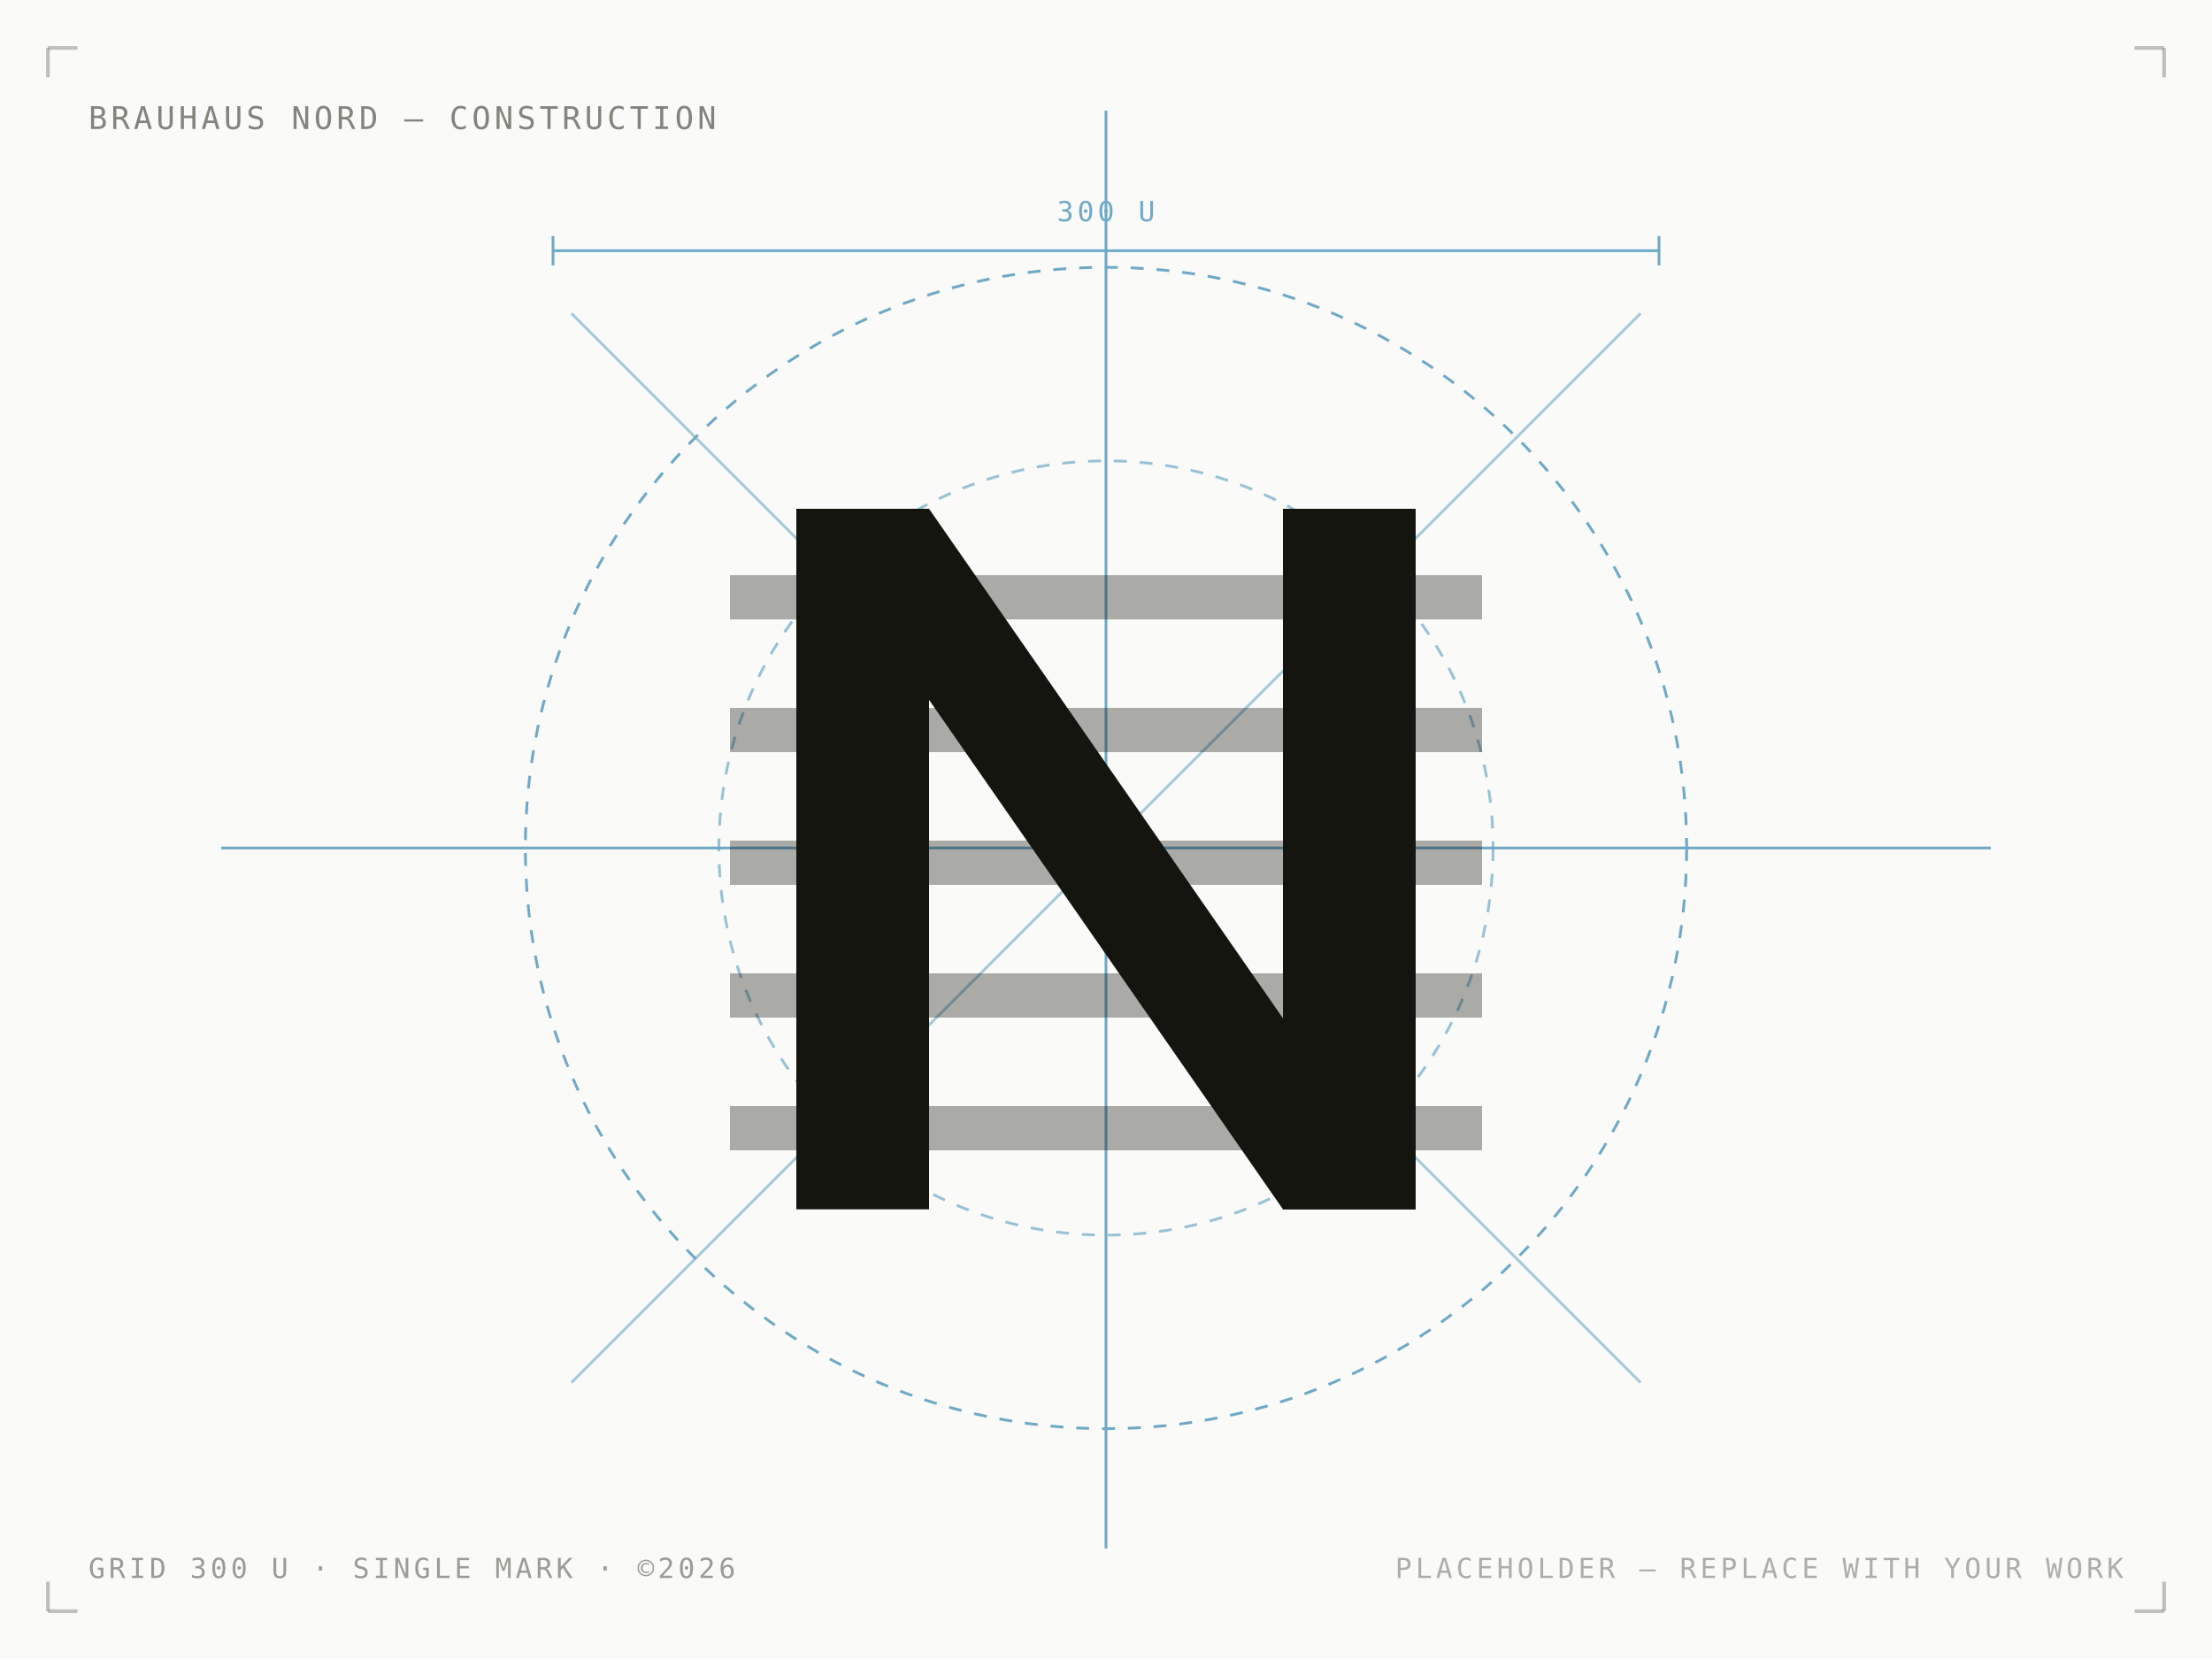
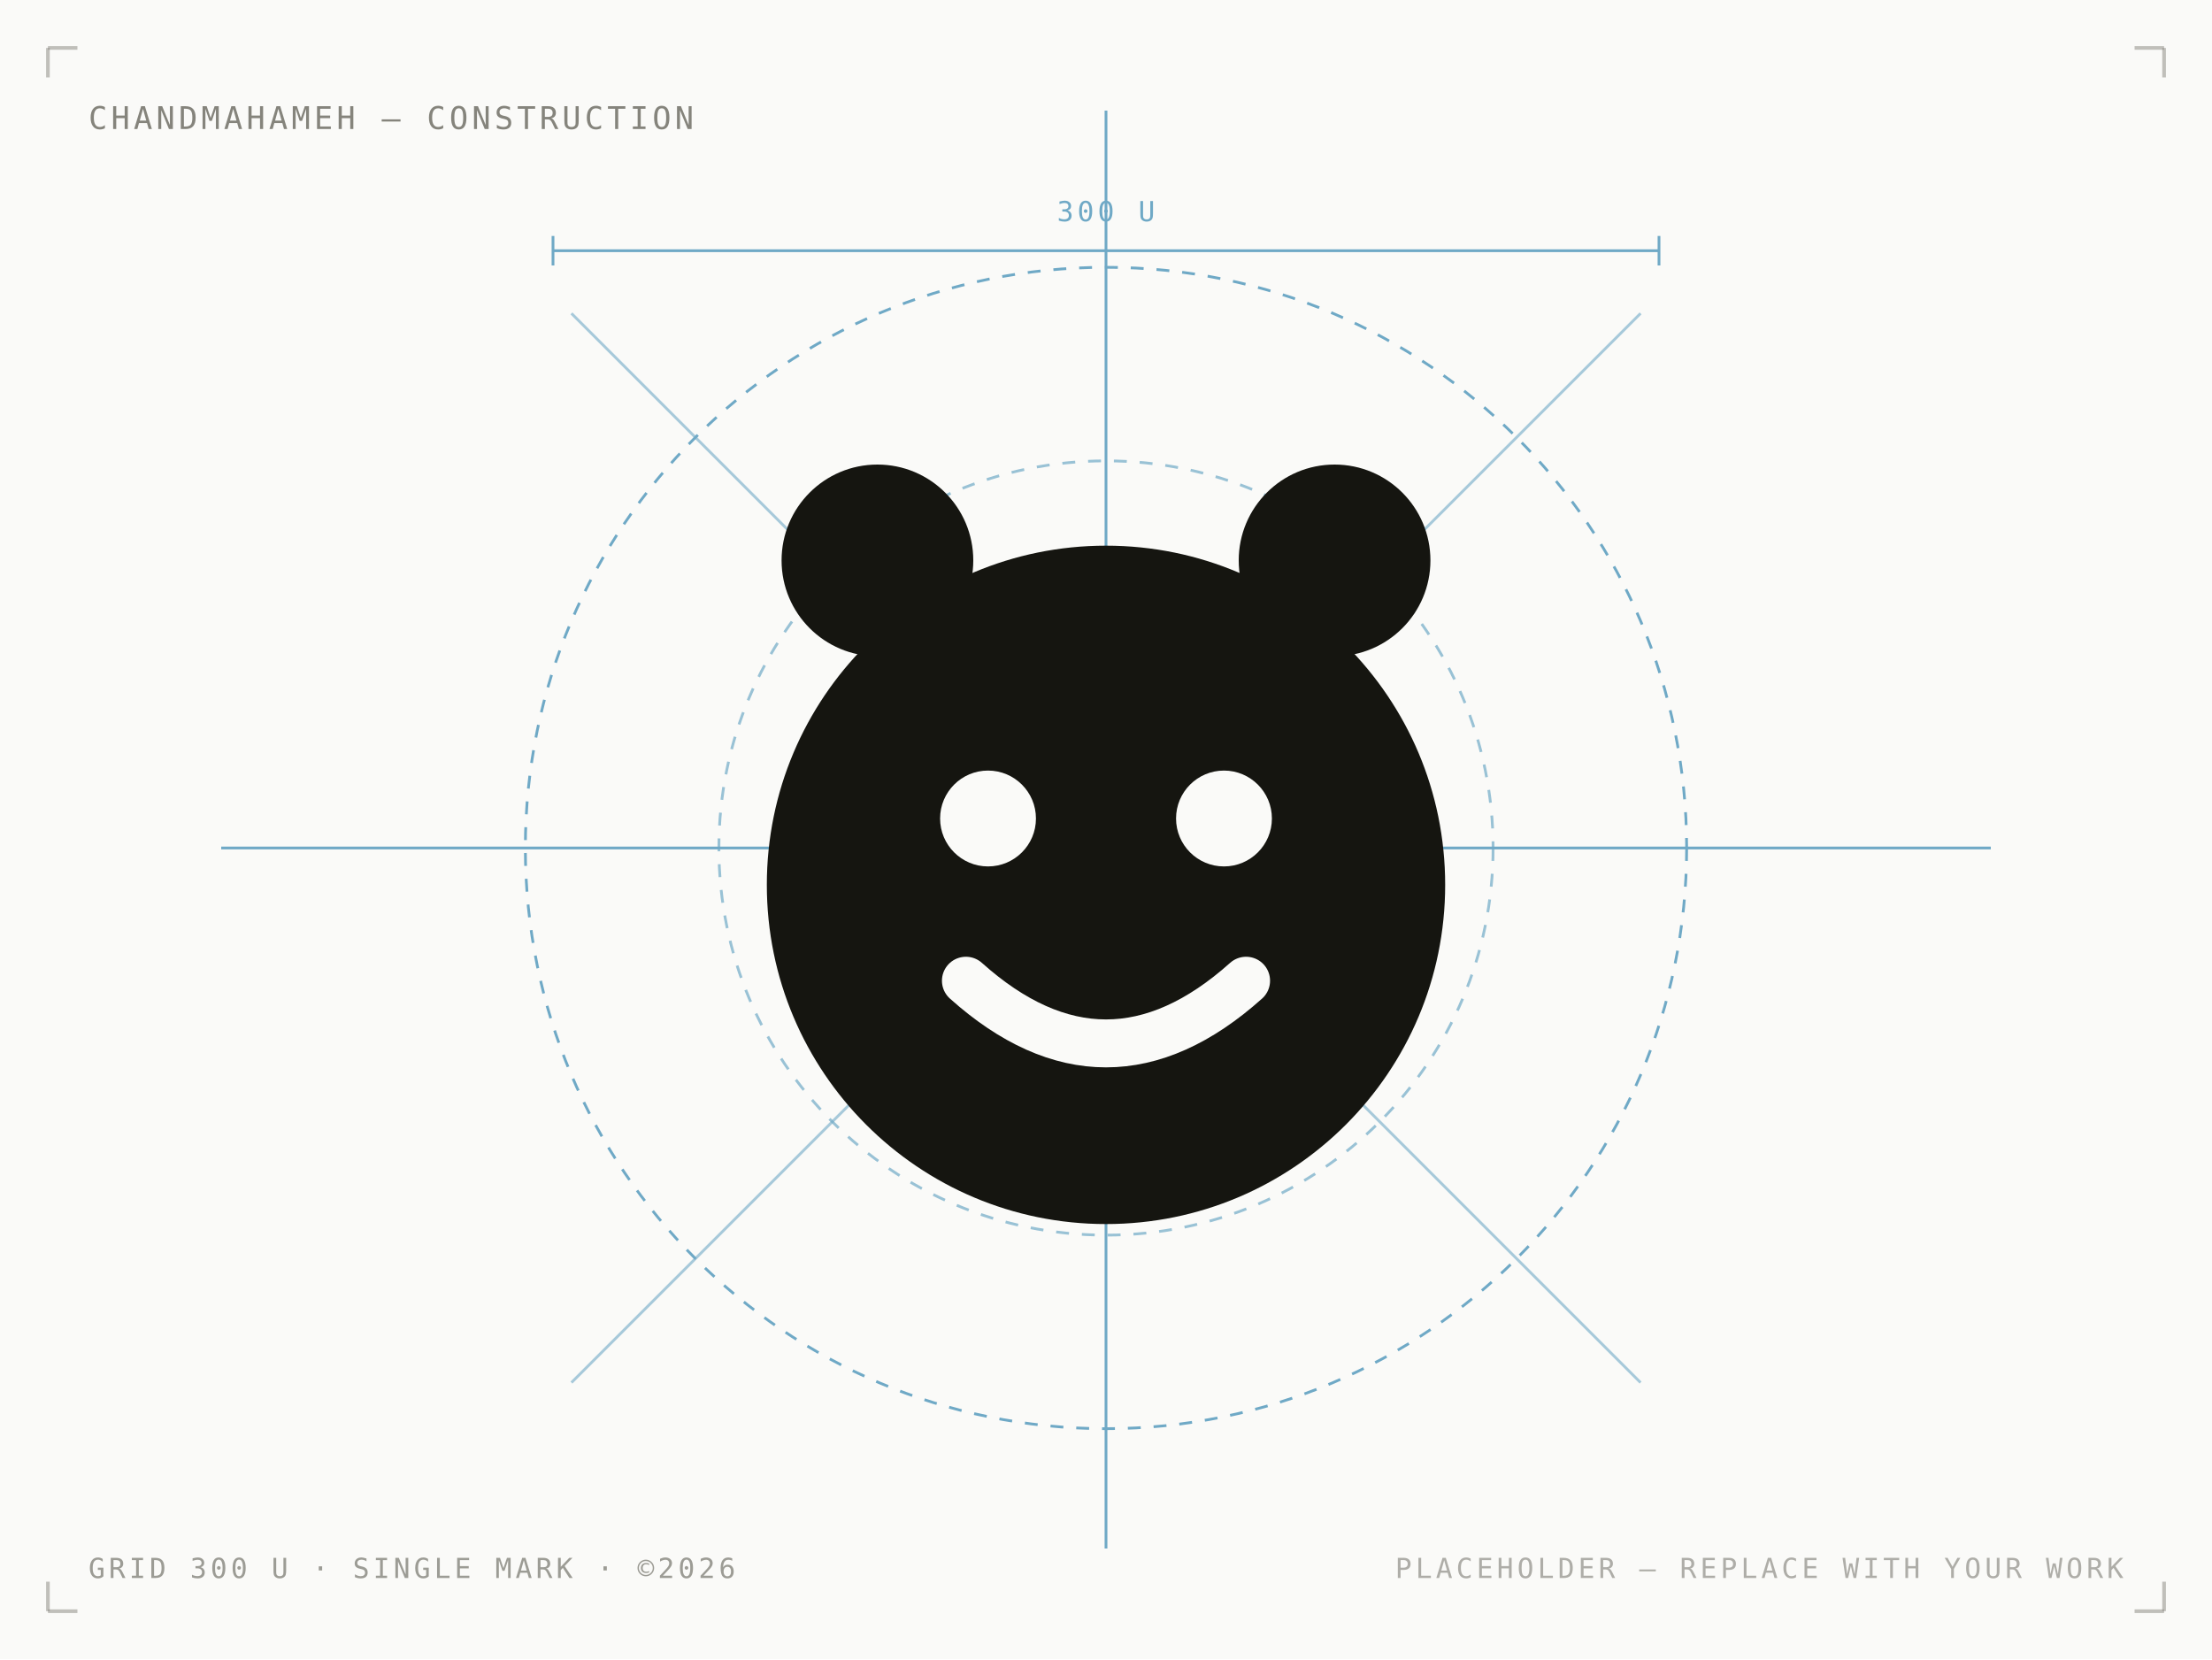
<svg xmlns="http://www.w3.org/2000/svg" viewBox="0 0 1200 900" width="1200" height="900" role="img">
  <rect width="1200" height="900" fill="#fafaf8" />
  <g>
    <line x1="26" y1="42" x2="26" y2="26" stroke="#85847c" stroke-width="2" opacity="0.5" />
    <line x1="26" y1="26" x2="42" y2="26" stroke="#85847c" stroke-width="2" opacity="0.5" />
    <line x1="1158" y1="26" x2="1174" y2="26" stroke="#85847c" stroke-width="2" opacity="0.5" />
    <line x1="1174" y1="26" x2="1174" y2="42" stroke="#85847c" stroke-width="2" opacity="0.5" />
    <line x1="1174" y1="858" x2="1174" y2="874" stroke="#85847c" stroke-width="2" opacity="0.5" />
    <line x1="1174" y1="874" x2="1158" y2="874" stroke="#85847c" stroke-width="2" opacity="0.5" />
    <line x1="42" y1="874" x2="26" y2="874" stroke="#85847c" stroke-width="2" opacity="0.5" />
    <line x1="26" y1="874" x2="26" y2="858" stroke="#85847c" stroke-width="2" opacity="0.5" />
  </g>
  <g stroke="#6fa9c6" stroke-width="1.5">
    <circle cx="600" cy="460" r="315" fill="none" stroke-dasharray="7 7" />
    <circle cx="600" cy="460" r="210" fill="none" stroke-dasharray="7 7" opacity="0.7" />
    <line x1="600" y1="60" x2="600" y2="840" />
    <line x1="120" y1="460" x2="1080" y2="460" />
    <line x1="310" y1="170" x2="890" y2="750" opacity="0.6" />
    <line x1="890" y1="170" x2="310" y2="750" opacity="0.6" />
  </g>
  <g transform="translate(300,160) scale(2)">
-     <g opacity="0.35">
-       <rect x="48" y="76" width="204" height="12" fill="#151510" />
-       <rect x="48" y="112" width="204" height="12" fill="#151510" />
-       <rect x="48" y="148" width="204" height="12" fill="#151510" />
-       <rect x="48" y="184" width="204" height="12" fill="#151510" />
-       <rect x="48" y="220" width="204" height="12" fill="#151510" />
-     </g>
-     <rect x="66" y="58" width="36" height="190" fill="#151510" />
-     <rect x="198" y="58" width="36" height="190" fill="#151510" />
-     <polygon points="66,58 102,58 234,248 198,248" fill="#151510" />
+     <circle cx="88" cy="72" r="26" fill="#151510" />
+     <circle cx="212" cy="72" r="26" fill="#151510" />
+     <circle cx="150" cy="160" r="92" fill="#151510" />
+     <circle cx="118" cy="142" r="13" fill="#fafaf8" />
+     <circle cx="182" cy="142" r="13" fill="#fafaf8" />
+     <path d="M112 186 Q150 220 188 186" fill="none" stroke="#fafaf8" stroke-width="13" stroke-linecap="round" />
  </g>
  <g stroke="#6fa9c6" stroke-width="1.5">
    <line x1="300" y1="136" x2="900" y2="136" />
    <line x1="300" y1="128" x2="300" y2="144" />
    <line x1="900" y1="128" x2="900" y2="144" />
  </g>
  <text x="600" y="120" text-anchor="middle" font-family="ui-monospace, 'SF Mono', Menlo, monospace" font-size="15" letter-spacing="2" fill="#6fa9c6" opacity="1">300 U</text>
-   <text x="48" y="70" font-family="ui-monospace, 'SF Mono', Menlo, monospace" font-size="17" letter-spacing="2" fill="#85847c" opacity="1">BRAUHAUS NORD — CONSTRUCTION</text>
+   <text x="48" y="70" font-family="ui-monospace, 'SF Mono', Menlo, monospace" font-size="17" letter-spacing="2" fill="#85847c" opacity="1">CHANDMAHAMEH — CONSTRUCTION</text>
  <text x="48" y="856" font-family="ui-monospace, 'SF Mono', Menlo, monospace" font-size="15" letter-spacing="2" fill="#85847c" opacity="0.8">GRID 300 U · SINGLE MARK · ©2026</text>
  <text x="1152" y="856" text-anchor="end" font-family="ui-monospace, 'SF Mono', Menlo, monospace" font-size="15" letter-spacing="2" fill="#85847c" opacity="0.65">PLACEHOLDER — REPLACE WITH YOUR WORK</text>
</svg>
